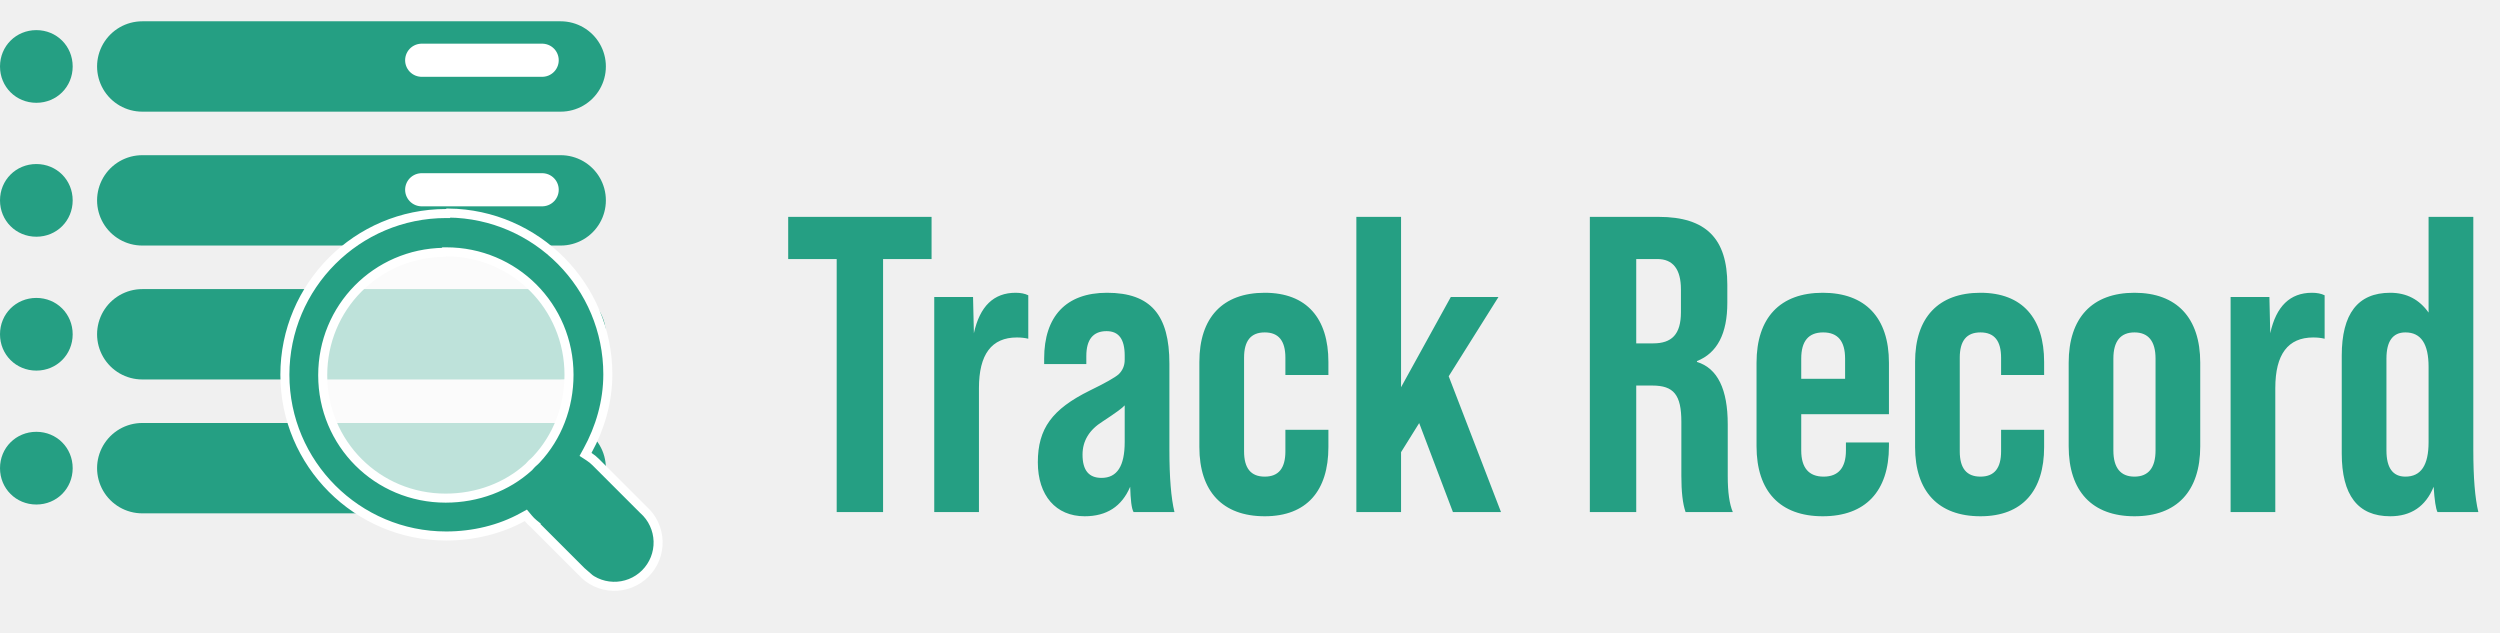
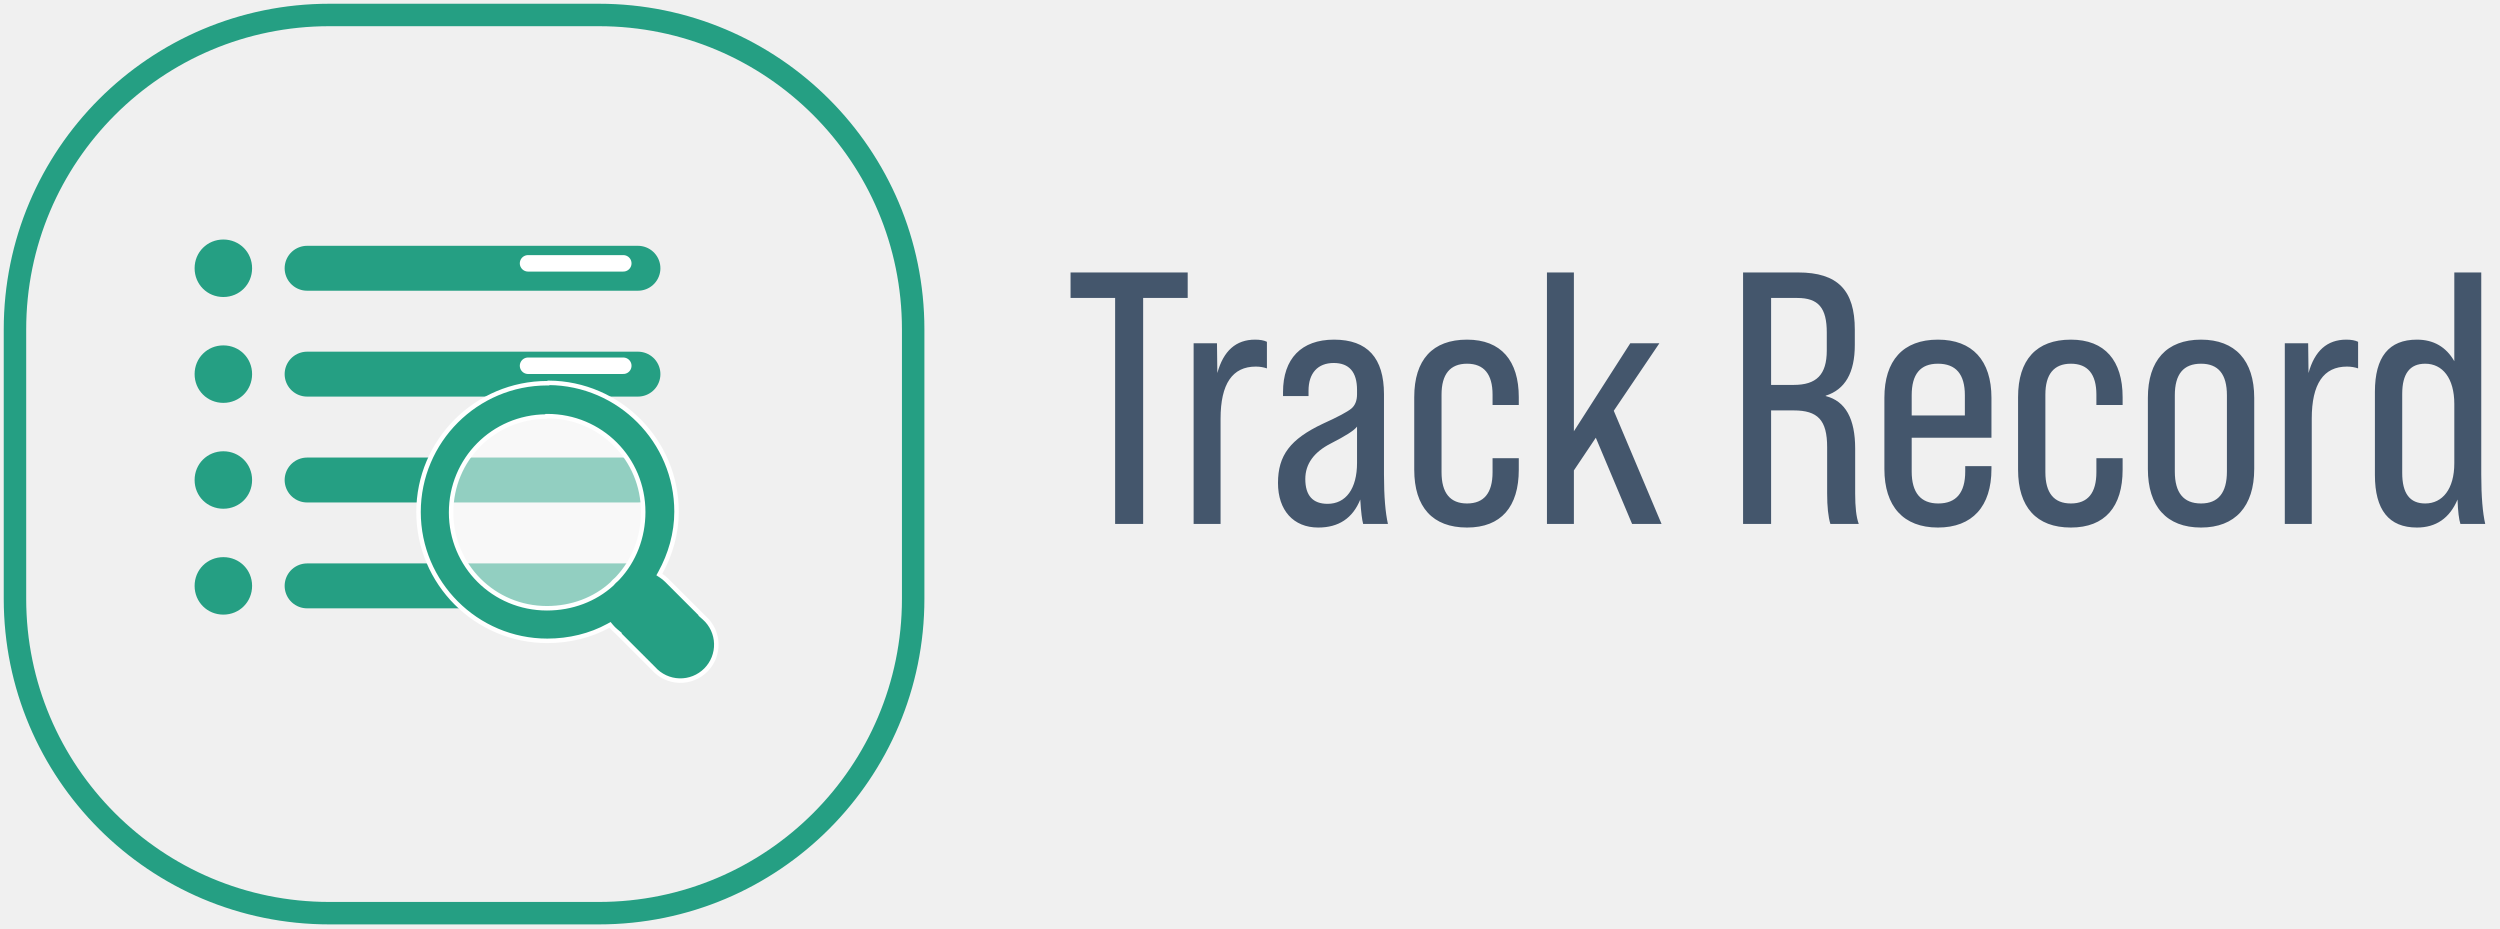
- <svg xmlns="http://www.w3.org/2000/svg" width="83" height="21" viewBox="0 0 83 21" fill="none">
-   <path d="M4.723 2.207H18.615" stroke="#259F83" stroke-width="3" stroke-linecap="round" />
-   <path d="M0 2.207C0 1.531 0.531 1 1.207 1C1.883 1 2.413 1.531 2.413 2.207C2.413 2.883 1.883 3.413 1.207 3.413C0.531 3.413 0 2.883 0 2.207Z" fill="#259F83" />
-   <path d="M4.723 6.652H18.615" stroke="#259F83" stroke-width="3" stroke-linecap="round" />
-   <path d="M0 6.652C0 5.977 0.531 5.446 1.207 5.446C1.883 5.446 2.413 5.977 2.413 6.652C2.413 7.328 1.883 7.859 1.207 7.859C0.531 7.859 0 7.328 0 6.652Z" fill="#259F83" />
-   <path d="M4.723 11.098H18.615" stroke="#259F83" stroke-width="3" stroke-linecap="round" />
-   <path d="M0 11.098C0 10.422 0.531 9.891 1.207 9.891C1.883 9.891 2.413 10.422 2.413 11.098C2.413 11.773 1.883 12.304 1.207 12.304C0.531 12.304 0 11.773 0 11.098Z" fill="#259F83" />
-   <path d="M4.723 15.543H18.615" stroke="#259F83" stroke-width="3" stroke-linecap="round" />
-   <path d="M0 15.543C0 14.867 0.531 14.336 1.207 14.336C1.883 14.336 2.413 14.867 2.413 15.543C2.413 16.219 1.883 16.75 1.207 16.75C0.531 16.75 0 16.219 0 15.543Z" fill="#259F83" />
-   <ellipse cx="14.596" cy="12.212" rx="4.442" ry="4.442" fill="white" fill-opacity="0.7" />
-   <path d="M14.811 7.089H14.873L14.888 7.073C17.811 7.107 20.18 9.495 20.18 12.426C20.18 13.341 19.92 14.213 19.506 14.964L19.439 15.086L19.556 15.162C19.638 15.215 19.714 15.277 19.783 15.347L19.783 15.347L21.355 16.919L21.355 16.919L21.362 16.925C21.51 17.057 21.63 17.217 21.713 17.397C21.797 17.576 21.843 17.771 21.849 17.969C21.855 18.167 21.82 18.364 21.747 18.548C21.674 18.732 21.564 18.899 21.424 19.04C21.284 19.18 21.117 19.29 20.933 19.363C20.749 19.436 20.551 19.471 20.353 19.465C20.155 19.459 19.961 19.413 19.781 19.329C19.602 19.245 19.441 19.125 19.309 18.977L19.31 18.977L19.303 18.971L17.731 17.399L17.732 17.398L17.721 17.389C17.654 17.334 17.592 17.272 17.536 17.204L17.457 17.109L17.348 17.169C16.602 17.58 15.715 17.795 14.811 17.795C11.859 17.795 9.458 15.394 9.458 12.442C9.458 9.49 11.859 7.089 14.811 7.089ZM14.811 8.361H14.748L14.732 8.377C12.493 8.41 10.714 10.21 10.714 12.458C10.714 14.726 12.527 16.538 14.795 16.538C15.852 16.538 16.832 16.164 17.553 15.509L17.561 15.502L17.567 15.494C17.623 15.427 17.685 15.365 17.752 15.309L17.753 15.309L17.763 15.3L17.81 15.252L17.81 15.252L17.813 15.249C18.501 14.512 18.891 13.516 18.891 12.442C18.891 10.174 17.079 8.361 14.811 8.361Z" fill="#259F83" stroke="white" stroke-width="0.3" />
-   <path d="M14 2H18" stroke="white" stroke-width="1.1" stroke-linecap="round" />
-   <path d="M14 6.3H18" stroke="white" stroke-width="1.1" stroke-linecap="round" />
-   <path d="M29.318 17H27.778V8.6H26.168V7.2H30.928V8.6H29.318V17ZM33.719 9.72C33.887 9.72 34.027 9.748 34.139 9.804V11.246C34.027 11.218 33.901 11.204 33.761 11.204C32.921 11.204 32.501 11.764 32.501 12.884V17H31.017V9.86H32.305L32.333 11.064C32.529 10.168 32.991 9.72 33.719 9.72ZM38.992 17H37.634C37.564 16.874 37.536 16.594 37.522 16.16C37.242 16.818 36.738 17.14 36.01 17.14C35.058 17.14 34.456 16.454 34.456 15.348C34.456 14.228 34.932 13.584 36.178 12.968C36.696 12.716 37.018 12.534 37.144 12.422C37.27 12.296 37.34 12.142 37.34 11.946V11.806C37.34 11.26 37.144 10.994 36.738 10.994C36.29 10.994 36.066 11.274 36.066 11.82V12.086H34.666V11.904C34.666 10.504 35.394 9.72 36.752 9.72C38.208 9.72 38.824 10.462 38.824 12.072V14.942C38.824 15.852 38.88 16.538 38.992 17ZM36.57 15.866C37.088 15.866 37.34 15.474 37.34 14.676V13.458C37.27 13.542 37.018 13.724 36.612 13.99C36.164 14.27 35.94 14.634 35.94 15.096C35.94 15.614 36.15 15.866 36.57 15.866ZM39.819 14.844V12.016C39.819 10.546 40.589 9.72 41.989 9.72C43.389 9.72 44.103 10.574 44.103 12.016V12.45H42.675V11.876C42.675 11.316 42.451 11.036 41.989 11.036C41.527 11.036 41.303 11.316 41.303 11.876V14.984C41.303 15.544 41.527 15.824 41.989 15.824C42.451 15.824 42.675 15.544 42.675 14.984V14.27H44.103V14.844C44.103 16.286 43.389 17.14 41.989 17.14C40.589 17.14 39.819 16.314 39.819 14.844ZM49.833 17H48.237L47.117 14.046L46.515 15.012V17H45.031V7.2H46.515V12.856L48.167 9.86H49.749L48.097 12.492L49.833 17ZM54.323 17H52.783V7.2H55.065C56.647 7.2 57.347 7.928 57.347 9.454V10.056C57.347 11.078 57.011 11.722 56.339 11.988V12.016C57.025 12.226 57.361 12.926 57.361 14.088V15.81C57.361 16.342 57.417 16.734 57.529 17H55.961C55.863 16.72 55.821 16.314 55.821 15.796V14.004C55.821 13.108 55.569 12.8 54.855 12.8H54.323V17ZM54.323 8.6V11.4H54.883C55.499 11.4 55.807 11.106 55.807 10.364V9.608C55.807 8.936 55.541 8.6 55.023 8.6H54.323ZM62.713 12.044V13.752H59.801V14.956C59.801 15.53 60.053 15.824 60.543 15.824C61.033 15.824 61.285 15.53 61.285 14.956V14.69H62.713V14.816C62.713 16.314 61.929 17.14 60.515 17.14C59.101 17.14 58.317 16.314 58.317 14.816V12.044C58.317 10.546 59.101 9.72 60.515 9.72C61.929 9.72 62.713 10.546 62.713 12.044ZM59.801 11.904V12.576H61.257V11.904C61.257 11.33 61.019 11.036 60.529 11.036C60.039 11.036 59.801 11.33 59.801 11.904ZM63.581 14.844V12.016C63.581 10.546 64.35 9.72 65.751 9.72C67.15 9.72 67.865 10.574 67.865 12.016V12.45H66.436V11.876C66.436 11.316 66.213 11.036 65.751 11.036C65.288 11.036 65.064 11.316 65.064 11.876V14.984C65.064 15.544 65.288 15.824 65.751 15.824C66.213 15.824 66.436 15.544 66.436 14.984V14.27H67.865V14.844C67.865 16.286 67.15 17.14 65.751 17.14C64.35 17.14 63.581 16.314 63.581 14.844ZM68.68 14.816V12.044C68.68 10.546 69.464 9.72 70.864 9.72C72.264 9.72 73.048 10.546 73.048 12.044V14.816C73.048 16.314 72.264 17.14 70.864 17.14C69.464 17.14 68.68 16.314 68.68 14.816ZM71.564 14.956V11.904C71.564 11.33 71.326 11.036 70.864 11.036C70.402 11.036 70.164 11.33 70.164 11.904V14.956C70.164 15.53 70.402 15.824 70.864 15.824C71.326 15.824 71.564 15.53 71.564 14.956ZM76.758 9.72C76.926 9.72 77.066 9.748 77.178 9.804V11.246C77.066 11.218 76.94 11.204 76.8 11.204C75.96 11.204 75.54 11.764 75.54 12.884V17H74.056V9.86H75.344L75.372 11.064C75.568 10.168 76.03 9.72 76.758 9.72ZM82.281 17H80.924C80.868 16.888 80.826 16.608 80.797 16.16C80.531 16.818 80.041 17.14 79.356 17.14C78.278 17.14 77.746 16.44 77.746 15.054V11.806C77.746 10.42 78.278 9.72 79.356 9.72C79.901 9.72 80.322 9.944 80.629 10.378V7.2H82.114V14.942C82.114 15.852 82.169 16.538 82.281 17ZM79.859 15.824C80.377 15.824 80.629 15.446 80.629 14.676V12.184C80.629 11.414 80.377 11.036 79.859 11.036C79.439 11.036 79.23 11.33 79.23 11.904V14.956C79.23 15.53 79.439 15.824 79.859 15.824Z" fill="#259F83" />
+ <svg xmlns="http://www.w3.org/2000/svg" width="167" height="62" viewBox="0 0 167 62" fill="none">
+   <path d="M20.514 17.92H42.615" stroke="#259F83" stroke-width="3" stroke-linecap="round" />
+   <path d="M13 17.92C13 16.845 13.845 16 14.92 16C15.995 16 16.84 16.845 16.84 17.92C16.84 18.995 15.995 19.84 14.92 19.84C13.845 19.84 13 18.995 13 17.92Z" fill="#259F83" />
+   <path d="M20.514 24.992H42.615" stroke="#259F83" stroke-width="3" stroke-linecap="round" />
+   <path d="M13 24.992C13 23.917 13.845 23.072 14.92 23.072C15.995 23.072 16.84 23.917 16.84 24.992C16.84 26.067 15.995 26.912 14.92 26.912C13.845 26.912 13 26.067 13 24.992Z" fill="#259F83" />
+   <path d="M20.514 32.065H42.615" stroke="#259F83" stroke-width="3" stroke-linecap="round" />
+   <path d="M13 32.065C13 30.989 13.845 30.145 14.92 30.145C15.995 30.145 16.84 30.989 16.84 32.065C16.84 33.14 15.995 33.984 14.92 33.984C13.845 33.984 13 33.14 13 32.065Z" fill="#259F83" />
+   <path d="M20.514 39.137H42.615" stroke="#259F83" stroke-width="3" stroke-linecap="round" />
+   <path d="M13 39.137C13 38.062 13.845 37.217 14.92 37.217C15.995 37.217 16.84 38.062 16.84 39.137C16.84 40.212 15.995 41.057 14.92 41.057C13.845 41.057 13 40.212 13 39.137Z" fill="#259F83" />
+   <ellipse cx="36.221" cy="33.837" rx="7.067" ry="7.067" fill="white" fill-opacity="0.5" />
+   <path d="M36.563 25.598H36.625L36.65 25.573C41.366 25.607 45.193 29.454 45.193 34.178C45.193 35.65 44.775 37.052 44.111 38.258L44.044 38.38L44.16 38.456C44.295 38.544 44.422 38.647 44.536 38.761L44.536 38.761L47.038 41.263L47.037 41.263L47.044 41.269C47.289 41.486 47.486 41.752 47.625 42.048C47.763 42.344 47.84 42.666 47.849 42.993C47.859 43.32 47.801 43.646 47.681 43.95C47.56 44.254 47.378 44.531 47.147 44.762C46.915 44.993 46.639 45.175 46.335 45.296C46.031 45.417 45.705 45.474 45.378 45.464C45.051 45.455 44.729 45.378 44.433 45.24C44.136 45.101 43.871 44.904 43.654 44.659L43.654 44.659L43.648 44.653L41.146 42.151L41.147 42.151L41.136 42.142C41.025 42.05 40.923 41.947 40.83 41.836L40.751 41.741L40.643 41.801C39.441 42.463 38.016 42.808 36.563 42.808C31.818 42.808 27.958 38.948 27.958 34.203C27.958 29.458 31.818 25.598 36.563 25.598ZM36.563 27.799H36.501L36.475 27.825C32.945 27.858 30.134 30.689 30.134 34.228C30.134 37.788 32.978 40.632 36.538 40.632C38.199 40.632 39.736 40.044 40.866 39.017L40.874 39.01L40.88 39.002C40.973 38.89 41.075 38.788 41.186 38.696L41.187 38.696L41.196 38.687L41.234 38.649L41.271 38.611L41.271 38.611L41.275 38.608C42.352 37.453 42.966 35.89 42.966 34.203C42.966 30.643 40.123 27.799 36.563 27.799Z" fill="#259F83" stroke="white" stroke-width="0.3" />
+   <path d="M35.273 17.591H41.636" stroke="white" stroke-width="1.1" stroke-linecap="round" />
+   <path d="M35.273 24.432H41.636" stroke="white" stroke-width="1.1" stroke-linecap="round" />
+   <path d="M76.362 35H74.49V19.904H71.513V18.2H79.338V19.904H76.362V35ZM83.838 22.688C84.174 22.688 84.438 22.736 84.63 22.832V24.608C84.414 24.536 84.174 24.488 83.886 24.488C82.326 24.488 81.534 25.64 81.534 27.968V35H79.734V22.928H81.294L81.318 24.92C81.726 23.432 82.566 22.688 83.838 22.688ZM92.714 35H91.058C90.986 34.736 90.914 34.208 90.866 33.368C90.362 34.616 89.426 35.24 88.058 35.24C86.402 35.24 85.37 34.088 85.37 32.264C85.37 30.416 86.186 29.336 88.37 28.304C89.378 27.848 90.002 27.512 90.266 27.296C90.53 27.08 90.65 26.744 90.65 26.336V26.048C90.65 24.848 90.122 24.248 89.09 24.248C88.034 24.248 87.41 24.92 87.41 26.096V26.456H85.706V26.192C85.706 23.96 86.93 22.688 89.114 22.688C91.346 22.688 92.45 23.912 92.45 26.336V31.712C92.45 33.176 92.546 34.256 92.714 35ZM88.682 33.656C89.906 33.656 90.65 32.648 90.65 30.92V28.496C90.458 28.76 89.882 29.12 88.898 29.624C87.77 30.2 87.194 30.992 87.194 32C87.194 33.104 87.698 33.656 88.682 33.656ZM97.999 35.24C95.695 35.24 94.471 33.872 94.471 31.376V26.528C94.471 24.032 95.695 22.688 97.999 22.688C100.279 22.688 101.455 24.104 101.455 26.528V27.056H99.703V26.36C99.703 24.992 99.127 24.296 97.999 24.296C96.871 24.296 96.295 24.992 96.295 26.36V31.544C96.295 32.936 96.871 33.632 97.999 33.632C99.127 33.632 99.703 32.936 99.703 31.544V30.608H101.455V31.376C101.455 33.848 100.279 35.24 97.999 35.24ZM110.992 35H109.024L106.6 29.24L105.136 31.424V35H103.336V18.2H105.136V28.808L108.904 22.928H110.848L107.8 27.44L110.992 35ZM118.309 35H116.437V18.2H120.109C122.773 18.2 123.901 19.4 123.901 22.016V23.048C123.901 24.896 123.253 26.024 121.957 26.432V26.456C123.277 26.792 123.925 27.968 123.925 29.96V32.96C123.925 33.872 123.997 34.544 124.165 35H122.269C122.125 34.52 122.053 33.848 122.053 32.96V29.864C122.053 28.064 121.429 27.416 119.821 27.416H118.309V35ZM118.309 19.904V25.712H119.821C121.333 25.712 122.029 25.04 122.029 23.408V22.208C122.029 20.576 121.477 19.904 120.061 19.904H118.309ZM129.453 22.688C131.757 22.688 133.029 24.08 133.029 26.576V29.24H127.701V31.496C127.701 32.912 128.301 33.632 129.477 33.632C130.677 33.632 131.277 32.912 131.277 31.496V31.136H133.029V31.328C133.029 33.824 131.757 35.24 129.453 35.24C127.149 35.24 125.877 33.824 125.877 31.328V26.576C125.877 24.08 127.125 22.688 129.453 22.688ZM127.701 26.408V27.752H131.253V26.408C131.253 24.992 130.653 24.296 129.453 24.296C128.277 24.296 127.701 24.992 127.701 26.408ZM138.335 35.24C136.031 35.24 134.807 33.872 134.807 31.376V26.528C134.807 24.032 136.031 22.688 138.335 22.688C140.615 22.688 141.791 24.104 141.791 26.528V27.056H140.039V26.36C140.039 24.992 139.463 24.296 138.335 24.296C137.207 24.296 136.631 24.992 136.631 26.36V31.544C136.631 32.936 137.207 33.632 138.335 33.632C139.463 33.632 140.039 32.936 140.039 31.544V30.608H141.791V31.376C141.791 33.848 140.615 35.24 138.335 35.24ZM147.03 35.24C144.726 35.24 143.478 33.824 143.478 31.328V26.576C143.478 24.08 144.726 22.688 147.03 22.688C149.31 22.688 150.582 24.08 150.582 26.576V31.328C150.582 33.824 149.31 35.24 147.03 35.24ZM147.03 33.632C148.182 33.632 148.758 32.912 148.758 31.496V26.408C148.758 24.992 148.182 24.296 147.03 24.296C145.854 24.296 145.278 24.992 145.278 26.408V31.496C145.278 32.912 145.854 33.632 147.03 33.632ZM156.729 22.688C157.065 22.688 157.329 22.736 157.521 22.832V24.608C157.305 24.536 157.065 24.488 156.777 24.488C155.217 24.488 154.425 25.64 154.425 27.968V35H152.625V22.928H154.185L154.209 24.92C154.617 23.432 155.457 22.688 156.729 22.688ZM166.012 35H164.356C164.26 34.712 164.188 34.16 164.164 33.368C163.636 34.616 162.724 35.24 161.452 35.24C159.58 35.24 158.644 34.064 158.644 31.736V26.168C158.644 23.84 159.58 22.688 161.452 22.688C162.556 22.688 163.396 23.168 163.948 24.128V18.2H165.748V31.712C165.748 33.176 165.844 34.256 166.012 35ZM162.004 33.632C163.156 33.632 163.948 32.672 163.948 30.944V26.984C163.948 25.256 163.156 24.296 162.004 24.296C160.972 24.296 160.468 24.968 160.468 26.312V31.592C160.468 32.96 160.972 33.632 162.004 33.632Z" fill="#44566C" />
+   <rect x="1" y="1" width="60" height="60" rx="21" stroke="#259F83" stroke-width="1.5" />
</svg>
